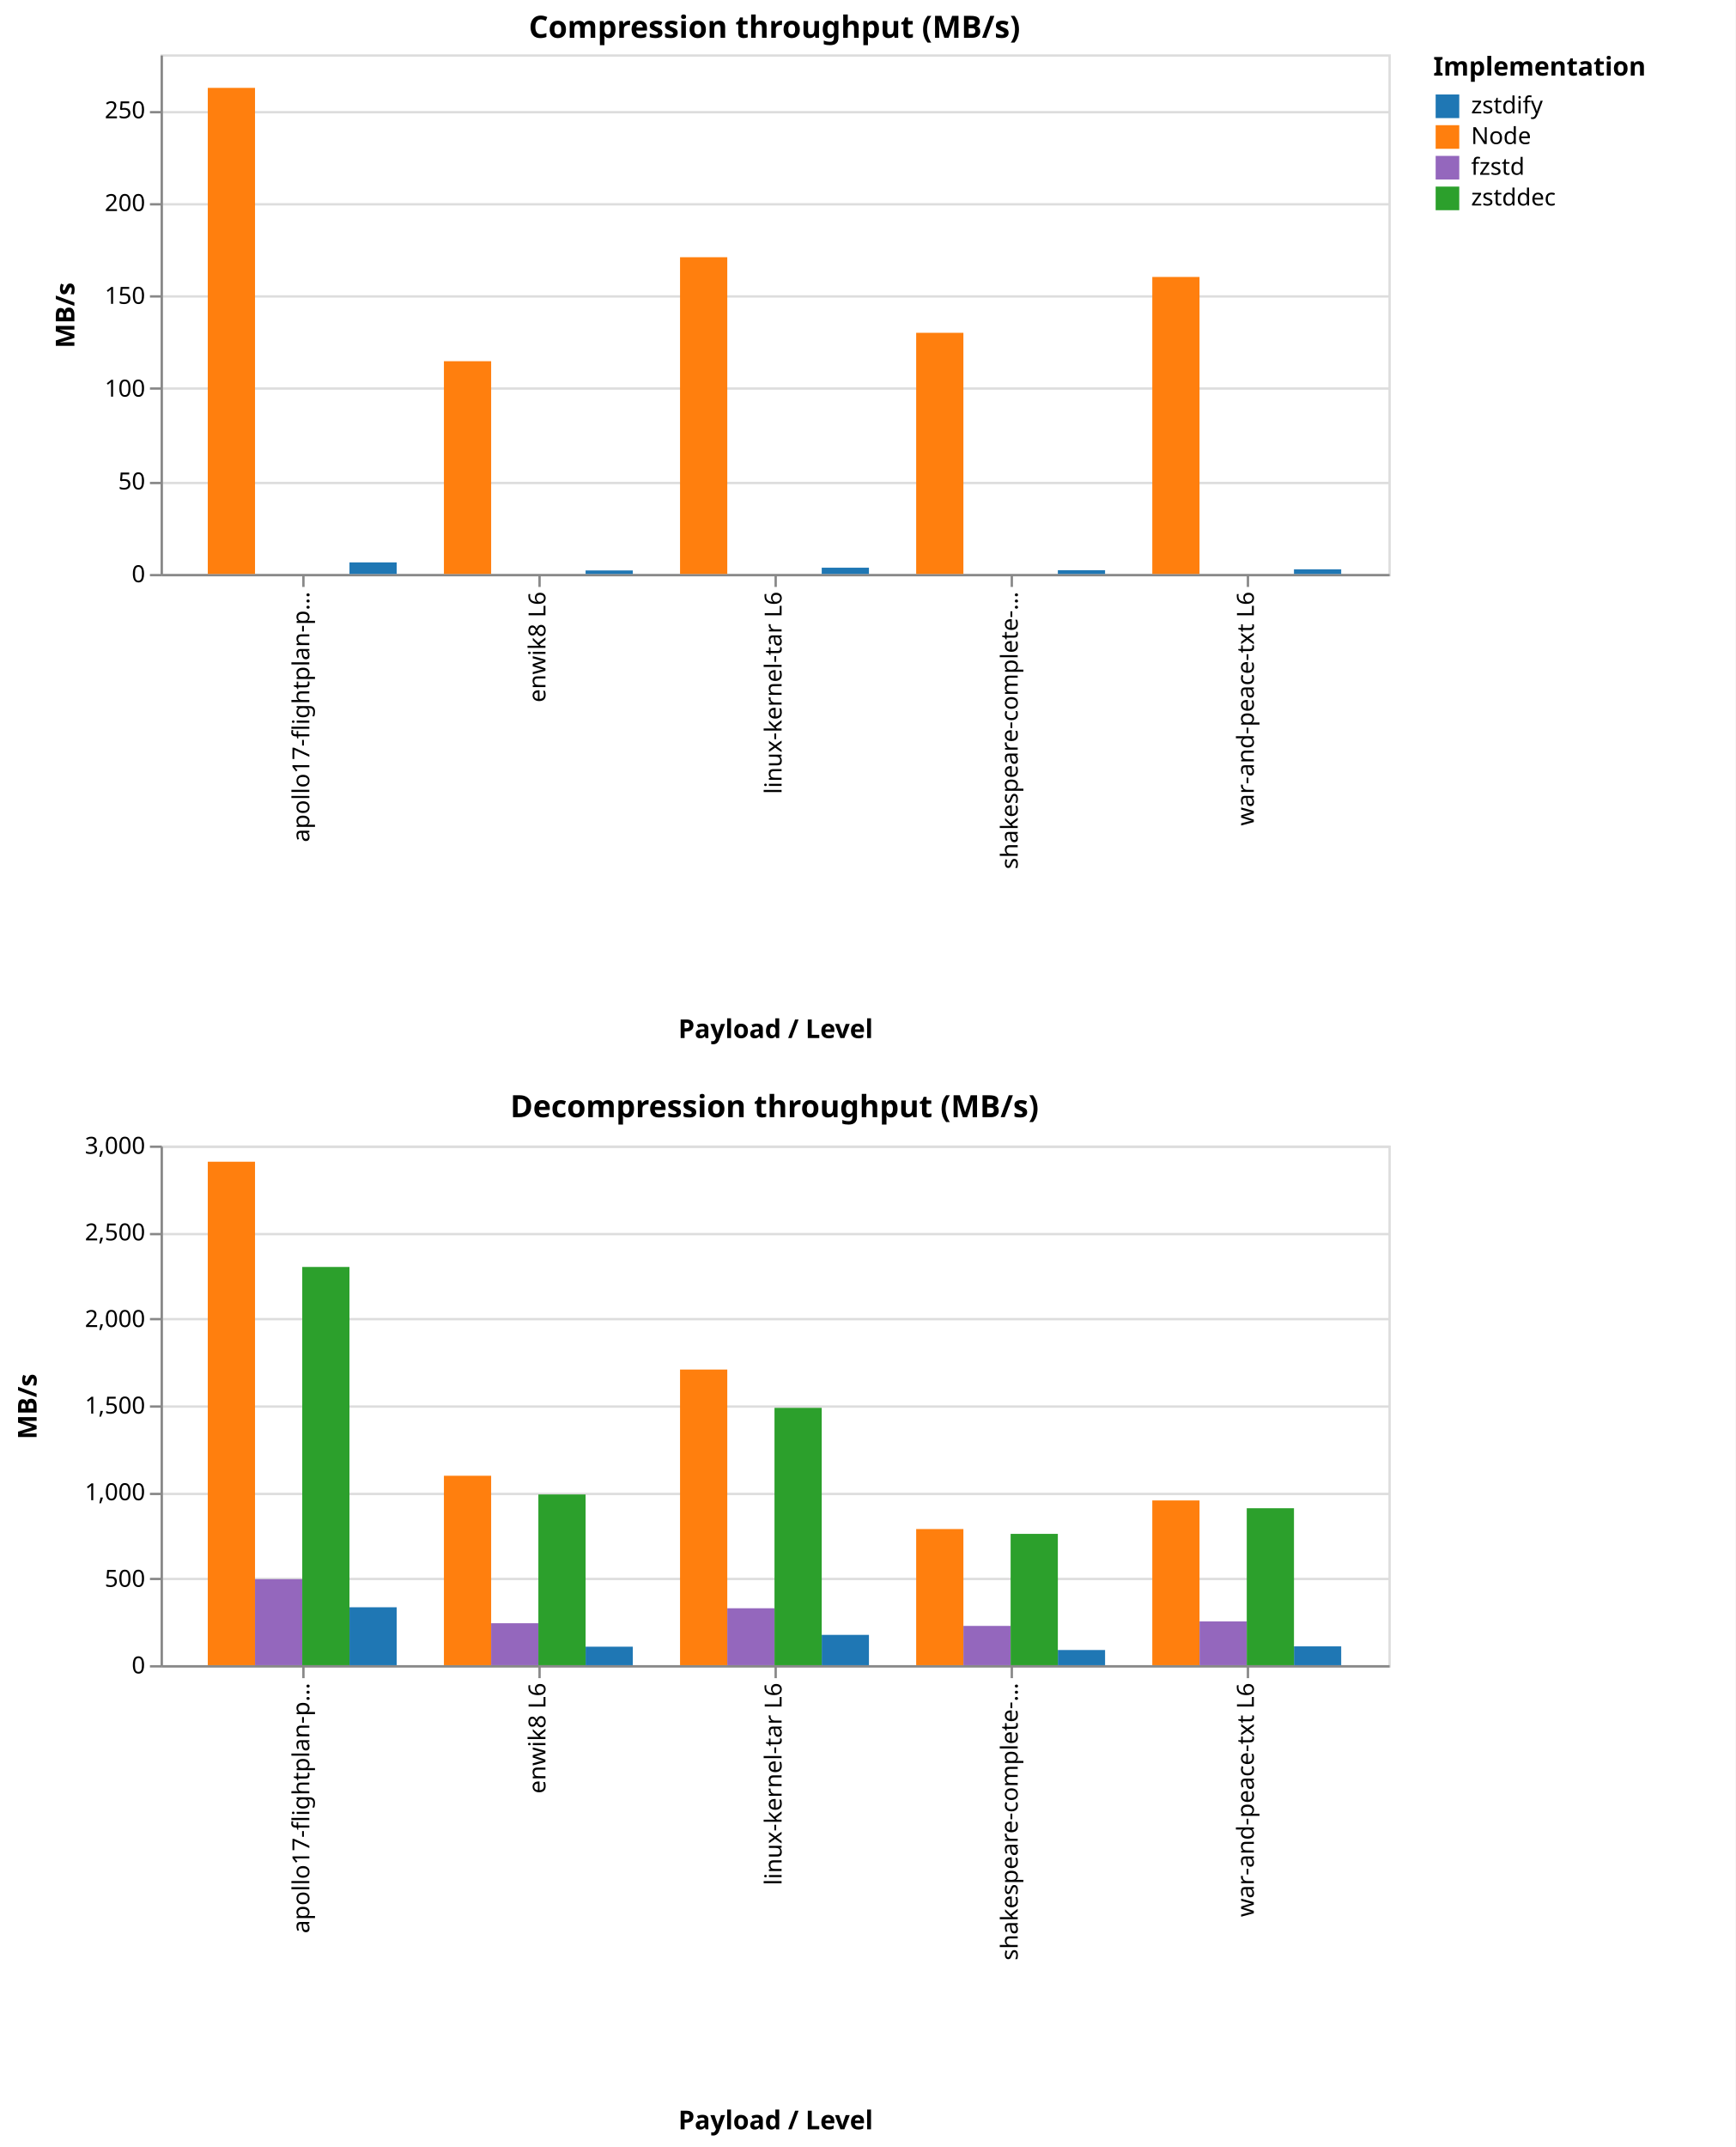
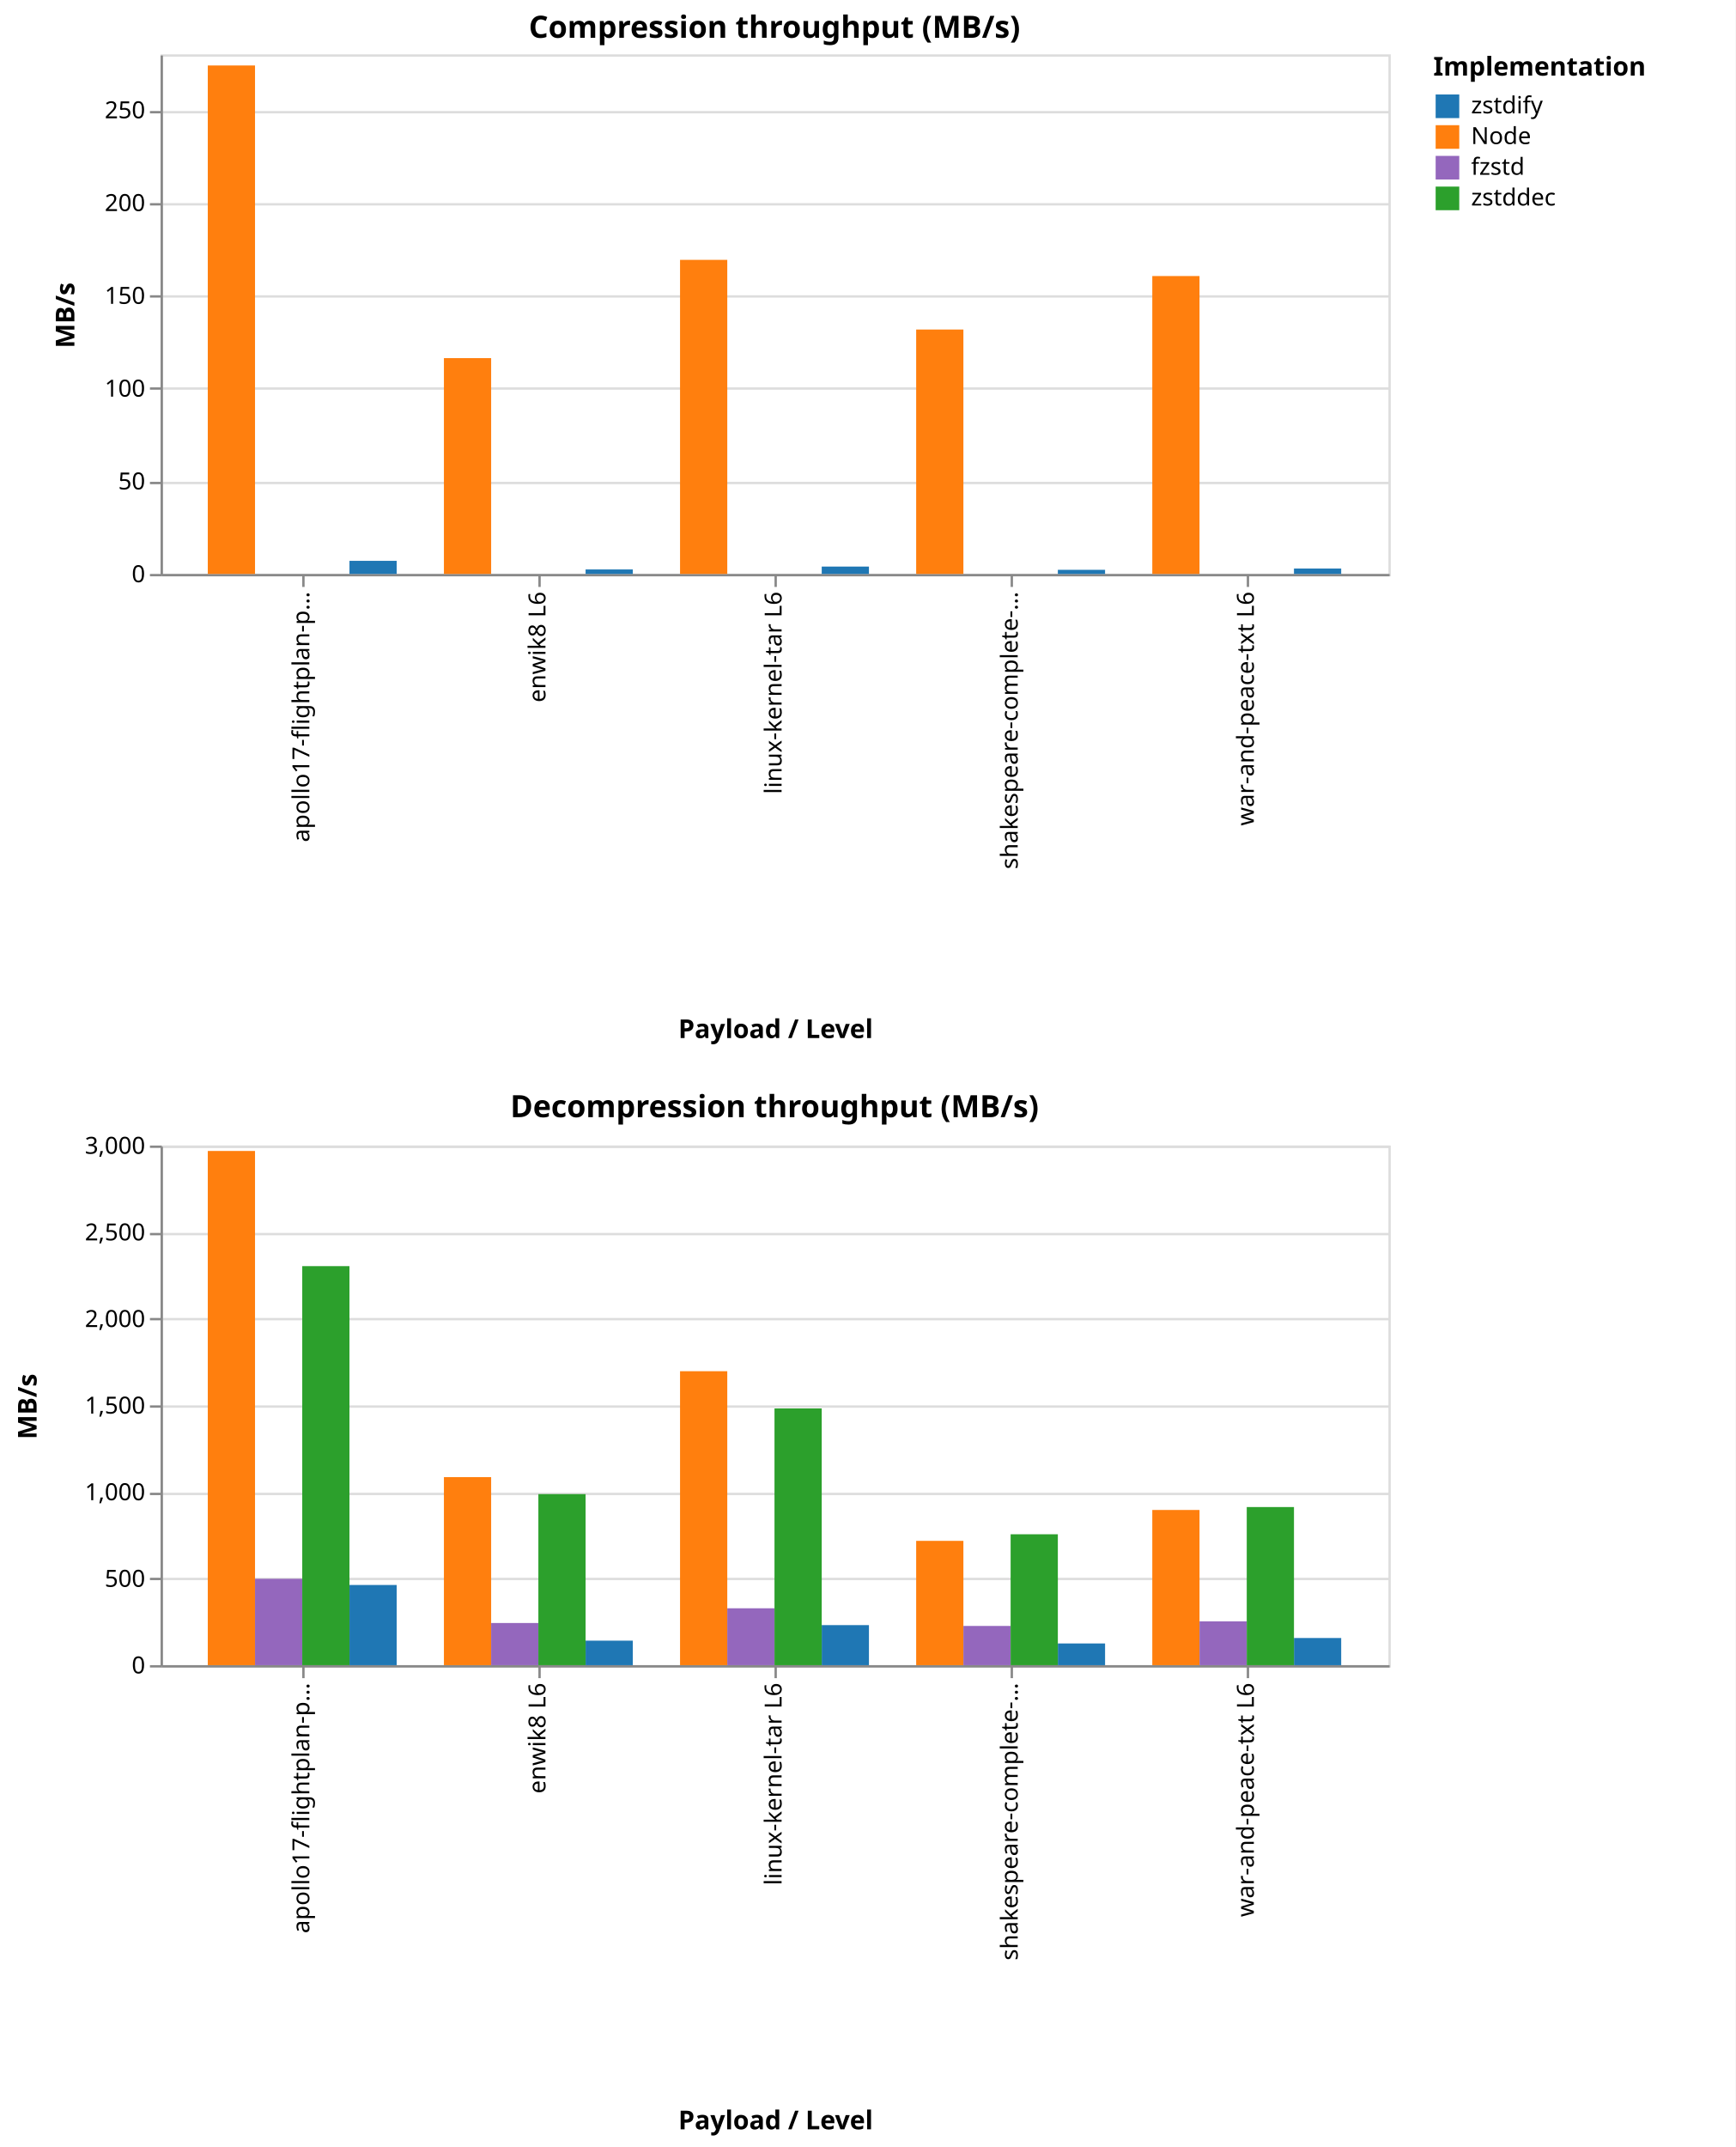
<svg xmlns="http://www.w3.org/2000/svg" version="1.1" class="marks" width="735" height="909" viewBox="0 0 735 909">
  <rect width="735" height="909" fill="white" />
  <g fill="none" stroke-miterlimit="10" transform="translate(68,23)">
    <g class="mark-group role-frame root" role="graphics-object" aria-roledescription="group mark container">
      <g transform="translate(0,0)">
        <path class="background" aria-hidden="true" d="M0,0h0v0h0Z" />
        <g>
          <g class="mark-group role-scope concat_0_group" role="graphics-object" aria-roledescription="group mark container">
            <g transform="translate(0,0)">
              <path class="background" aria-hidden="true" d="M0.5,0.5h520v220h-520Z" stroke="#ddd" />
              <g>
                <g class="mark-group role-axis" aria-hidden="true">
                  <g transform="translate(0.5,0.5)">
                    <path class="background" aria-hidden="true" d="M0,0h0v0h0Z" pointer-events="none" />
                    <g>
                      <g class="mark-rule role-axis-grid" pointer-events="none">
                        <line transform="translate(0,220)" x2="520" y2="0" stroke="#ddd" stroke-width="1" opacity="1" />
                        <line transform="translate(0,181)" x2="520" y2="0" stroke="#ddd" stroke-width="1" opacity="1" />
                        <line transform="translate(0,141)" x2="520" y2="0" stroke="#ddd" stroke-width="1" opacity="1" />
                        <line transform="translate(0,102)" x2="520" y2="0" stroke="#ddd" stroke-width="1" opacity="1" />
                        <line transform="translate(0,63)" x2="520" y2="0" stroke="#ddd" stroke-width="1" opacity="1" />
                        <line transform="translate(0,24)" x2="520" y2="0" stroke="#ddd" stroke-width="1" opacity="1" />
                      </g>
                    </g>
                    <path class="foreground" aria-hidden="true" d="" pointer-events="none" display="none" />
                  </g>
                </g>
                <g class="mark-group role-axis" role="graphics-symbol" aria-roledescription="axis" aria-label="X-axis titled 'Payload / Level' for a discrete scale with 5 values: apollo17-flightplan-pdf L6, enwik8 L6, linux-kernel-tar L6, shakespeare-complete-txt L6, war-and-peace-txt L6">
                  <g transform="translate(0.5,220.5)">
                    <path class="background" aria-hidden="true" d="M0,0h0v0h0Z" pointer-events="none" />
                    <g>
                      <g class="mark-rule role-axis-tick" pointer-events="none">
                        <line transform="translate(60,0)" x2="0" y2="5" stroke="#888" stroke-width="1" opacity="1" />
                        <line transform="translate(160,0)" x2="0" y2="5" stroke="#888" stroke-width="1" opacity="1" />
                        <line transform="translate(260,0)" x2="0" y2="5" stroke="#888" stroke-width="1" opacity="1" />
                        <line transform="translate(360,0)" x2="0" y2="5" stroke="#888" stroke-width="1" opacity="1" />
                        <line transform="translate(460,0)" x2="0" y2="5" stroke="#888" stroke-width="1" opacity="1" />
                      </g>
                      <g class="mark-text role-axis-label" pointer-events="none">
                        <text text-anchor="end" transform="translate(59.5,7) rotate(270) translate(0,3)" font-family="sans-serif" font-size="10px" fill="#000" opacity="1">apollo17-flightplan-p…</text>
                        <text text-anchor="end" transform="translate(159.5,7) rotate(270) translate(0,3)" font-family="sans-serif" font-size="10px" fill="#000" opacity="1">enwik8 L6</text>
                        <text text-anchor="end" transform="translate(259.5,7) rotate(270) translate(0,3)" font-family="sans-serif" font-size="10px" fill="#000" opacity="1">linux-kernel-tar L6</text>
                        <text text-anchor="end" transform="translate(359.5,7) rotate(270) translate(0,3)" font-family="sans-serif" font-size="10px" fill="#000" opacity="1">shakespeare-complete-…</text>
                        <text text-anchor="end" transform="translate(459.5,7) rotate(270) translate(0,3)" font-family="sans-serif" font-size="10px" fill="#000" opacity="1">war-and-peace-txt L6</text>
                      </g>
                      <g class="mark-rule role-axis-domain" pointer-events="none">
                        <line transform="translate(0,0)" x2="520" y2="0" stroke="#888" stroke-width="1" opacity="1" />
                      </g>
                      <g class="mark-text role-axis-title" pointer-events="none">
                        <text text-anchor="middle" transform="translate(260,196)" font-family="sans-serif" font-size="11px" font-weight="bold" fill="#000" opacity="1">Payload / Level</text>
                      </g>
                    </g>
                    <path class="foreground" aria-hidden="true" d="" pointer-events="none" display="none" />
                  </g>
                </g>
                <g class="mark-group role-axis" role="graphics-symbol" aria-roledescription="axis" aria-label="Y-axis titled 'MB/s' for a linear scale with values from 0 to 280">
                  <g transform="translate(0.5,0.5)">
                    <path class="background" aria-hidden="true" d="M0,0h0v0h0Z" pointer-events="none" />
                    <g>
                      <g class="mark-rule role-axis-tick" pointer-events="none">
                        <line transform="translate(0,220)" x2="-5" y2="0" stroke="#888" stroke-width="1" opacity="1" />
                        <line transform="translate(0,181)" x2="-5" y2="0" stroke="#888" stroke-width="1" opacity="1" />
                        <line transform="translate(0,141)" x2="-5" y2="0" stroke="#888" stroke-width="1" opacity="1" />
                        <line transform="translate(0,102)" x2="-5" y2="0" stroke="#888" stroke-width="1" opacity="1" />
                        <line transform="translate(0,63)" x2="-5" y2="0" stroke="#888" stroke-width="1" opacity="1" />
                        <line transform="translate(0,24)" x2="-5" y2="0" stroke="#888" stroke-width="1" opacity="1" />
                      </g>
                      <g class="mark-text role-axis-label" pointer-events="none">
                        <text text-anchor="end" transform="translate(-7,223)" font-family="sans-serif" font-size="10px" fill="#000" opacity="1">0</text>
                        <text text-anchor="end" transform="translate(-7,183.7143)" font-family="sans-serif" font-size="10px" fill="#000" opacity="1">50</text>
                        <text text-anchor="end" transform="translate(-7,144.4286)" font-family="sans-serif" font-size="10px" fill="#000" opacity="1">100</text>
                        <text text-anchor="end" transform="translate(-7,105.1429)" font-family="sans-serif" font-size="10px" fill="#000" opacity="1">150</text>
                        <text text-anchor="end" transform="translate(-7,65.85714)" font-family="sans-serif" font-size="10px" fill="#000" opacity="1">200</text>
                        <text text-anchor="end" transform="translate(-7,26.57143)" font-family="sans-serif" font-size="10px" fill="#000" opacity="1">250</text>
                      </g>
                      <g class="mark-rule role-axis-domain" pointer-events="none">
                        <line transform="translate(0,220)" x2="0" y2="-220" stroke="#888" stroke-width="1" opacity="1" />
                      </g>
                      <g class="mark-text role-axis-title" pointer-events="none">
                        <text text-anchor="middle" transform="translate(-35,110) rotate(-90) translate(0,-2)" font-family="sans-serif" font-size="11px" font-weight="bold" fill="#000" opacity="1">MB/s</text>
                      </g>
                    </g>
                    <path class="foreground" aria-hidden="true" d="" pointer-events="none" display="none" />
                  </g>
                </g>
                <g class="mark-rect role-mark concat_0_marks" role="graphics-object" aria-roledescription="rect mark container">
-                   <path aria-label="Payload / Level: war-and-peace-txt L6; MB/s: 2.47999754884; impl: zstdify" role="graphics-symbol" aria-roledescription="bar" d="M480,218.051h20v1.949h-20Z" fill="#1f77b4" />
-                   <path aria-label="Payload / Level: war-and-peace-txt L6; MB/s: 160.033110662; impl: Node" role="graphics-symbol" aria-roledescription="bar" d="M420,94.26h20v125.74h-20Z" fill="#ff7f0e" />
-                   <path aria-label="Payload / Level: shakespeare-complete-txt L6; MB/s: 2.01606274563; impl: zstdify" role="graphics-symbol" aria-roledescription="bar" d="M380,218.416h20v1.584h-20Z" fill="#1f77b4" />
-                   <path aria-label="Payload / Level: shakespeare-complete-txt L6; MB/s: 129.945244303; impl: Node" role="graphics-symbol" aria-roledescription="bar" d="M320,117.9h20v102.1h-20Z" fill="#ff7f0e" />
-                   <path aria-label="Payload / Level: enwik8 L6; MB/s: 1.89022007761; impl: zstdify" role="graphics-symbol" aria-roledescription="bar" d="M180,218.515h20v1.485h-20Z" fill="#1f77b4" />
-                   <path aria-label="Payload / Level: enwik8 L6; MB/s: 114.635015338; impl: Node" role="graphics-symbol" aria-roledescription="bar" d="M120,129.93h20v90.07h-20Z" fill="#ff7f0e" />
-                   <path aria-label="Payload / Level: linux-kernel-tar L6; MB/s: 3.36367051203; impl: zstdify" role="graphics-symbol" aria-roledescription="bar" d="M280,217.357h20v2.643h-20Z" fill="#1f77b4" />
-                   <path aria-label="Payload / Level: linux-kernel-tar L6; MB/s: 170.667833341; impl: Node" role="graphics-symbol" aria-roledescription="bar" d="M220,85.904h20v134.096h-20Z" fill="#ff7f0e" />
-                   <path aria-label="Payload / Level: apollo17-flightplan-pdf L6; MB/s: 6.22314489862; impl: zstdify" role="graphics-symbol" aria-roledescription="bar" d="M80,215.11h20v4.89h-20Z" fill="#1f77b4" />
-                   <path aria-label="Payload / Level: apollo17-flightplan-pdf L6; MB/s: 261.921778264; impl: Node" role="graphics-symbol" aria-roledescription="bar" d="M20,14.204h20v205.796h-20Z" fill="#ff7f0e" />
+                   <path aria-label="Payload / Level: war-and-peace-txt L6; MB/s: 2.91429609471; impl: zstdify" role="graphics-symbol" aria-roledescription="bar" d="M480,217.71h20v2.29h-20Z" fill="#1f77b4" />
+                   <path aria-label="Payload / Level: war-and-peace-txt L6; MB/s: 160.52653847; impl: Node" role="graphics-symbol" aria-roledescription="bar" d="M420,93.872h20v126.128h-20Z" fill="#ff7f0e" />
+                   <path aria-label="Payload / Level: shakespeare-complete-txt L6; MB/s: 2.22524904381; impl: zstdify" role="graphics-symbol" aria-roledescription="bar" d="M380,218.252h20v1.748h-20Z" fill="#1f77b4" />
+                   <path aria-label="Payload / Level: shakespeare-complete-txt L6; MB/s: 131.707295906; impl: Node" role="graphics-symbol" aria-roledescription="bar" d="M320,116.516h20v103.484h-20Z" fill="#ff7f0e" />
+                   <path aria-label="Payload / Level: enwik8 L6; MB/s: 2.42601138527; impl: zstdify" role="graphics-symbol" aria-roledescription="bar" d="M180,218.094h20v1.906h-20Z" fill="#1f77b4" />
+                   <path aria-label="Payload / Level: enwik8 L6; MB/s: 116.29550737; impl: Node" role="graphics-symbol" aria-roledescription="bar" d="M120,128.625h20v91.375h-20Z" fill="#ff7f0e" />
+                   <path aria-label="Payload / Level: linux-kernel-tar L6; MB/s: 3.97691175047; impl: zstdify" role="graphics-symbol" aria-roledescription="bar" d="M280,216.875h20v3.125h-20Z" fill="#1f77b4" />
+                   <path aria-label="Payload / Level: linux-kernel-tar L6; MB/s: 169.248002583; impl: Node" role="graphics-symbol" aria-roledescription="bar" d="M220,87.019h20v132.981h-20Z" fill="#ff7f0e" />
+                   <path aria-label="Payload / Level: apollo17-flightplan-pdf L6; MB/s: 7.06872302412; impl: zstdify" role="graphics-symbol" aria-roledescription="bar" d="M80,214.446h20v5.554h-20Z" fill="#1f77b4" />
+                   <path aria-label="Payload / Level: apollo17-flightplan-pdf L6; MB/s: 273.988901221; impl: Node" role="graphics-symbol" aria-roledescription="bar" d="M20,4.723h20v215.277h-20Z" fill="#ff7f0e" />
                </g>
                <g class="mark-group role-title">
                  <g transform="translate(260,-17)">
                    <path class="background" aria-hidden="true" d="M0,0h0v0h0Z" pointer-events="none" />
                    <g>
                      <g class="mark-text role-title-text" role="graphics-symbol" aria-roledescription="title" aria-label="Title text 'Compression throughput (MB/s)'" pointer-events="none">
                        <text text-anchor="middle" transform="translate(0,10)" font-family="sans-serif" font-size="13px" font-weight="bold" fill="#000" opacity="1">Compression throughput (MB/s)</text>
                      </g>
                    </g>
                    <path class="foreground" aria-hidden="true" d="" pointer-events="none" display="none" />
                  </g>
                </g>
              </g>
              <path class="foreground" aria-hidden="true" d="" display="none" />
            </g>
          </g>
          <g class="mark-group role-scope concat_1_group" role="graphics-object" aria-roledescription="group mark container">
            <g transform="translate(0,462)">
              <path class="background" aria-hidden="true" d="M0.5,0.5h520v220h-520Z" stroke="#ddd" />
              <g>
                <g class="mark-group role-axis" aria-hidden="true">
                  <g transform="translate(0.5,0.5)">
                    <path class="background" aria-hidden="true" d="M0,0h0v0h0Z" pointer-events="none" />
                    <g>
                      <g class="mark-rule role-axis-grid" pointer-events="none">
                        <line transform="translate(0,220)" x2="520" y2="0" stroke="#ddd" stroke-width="1" opacity="1" />
                        <line transform="translate(0,183)" x2="520" y2="0" stroke="#ddd" stroke-width="1" opacity="1" />
                        <line transform="translate(0,147)" x2="520" y2="0" stroke="#ddd" stroke-width="1" opacity="1" />
                        <line transform="translate(0,110)" x2="520" y2="0" stroke="#ddd" stroke-width="1" opacity="1" />
                        <line transform="translate(0,73)" x2="520" y2="0" stroke="#ddd" stroke-width="1" opacity="1" />
                        <line transform="translate(0,37)" x2="520" y2="0" stroke="#ddd" stroke-width="1" opacity="1" />
                        <line transform="translate(0,0)" x2="520" y2="0" stroke="#ddd" stroke-width="1" opacity="1" />
                      </g>
                    </g>
                    <path class="foreground" aria-hidden="true" d="" pointer-events="none" display="none" />
                  </g>
                </g>
                <g class="mark-group role-axis" role="graphics-symbol" aria-roledescription="axis" aria-label="X-axis titled 'Payload / Level' for a discrete scale with 5 values: apollo17-flightplan-pdf L6, enwik8 L6, linux-kernel-tar L6, shakespeare-complete-txt L6, war-and-peace-txt L6">
                  <g transform="translate(0.5,220.5)">
                    <path class="background" aria-hidden="true" d="M0,0h0v0h0Z" pointer-events="none" />
                    <g>
                      <g class="mark-rule role-axis-tick" pointer-events="none">
                        <line transform="translate(60,0)" x2="0" y2="5" stroke="#888" stroke-width="1" opacity="1" />
                        <line transform="translate(160,0)" x2="0" y2="5" stroke="#888" stroke-width="1" opacity="1" />
                        <line transform="translate(260,0)" x2="0" y2="5" stroke="#888" stroke-width="1" opacity="1" />
                        <line transform="translate(360,0)" x2="0" y2="5" stroke="#888" stroke-width="1" opacity="1" />
                        <line transform="translate(460,0)" x2="0" y2="5" stroke="#888" stroke-width="1" opacity="1" />
                      </g>
                      <g class="mark-text role-axis-label" pointer-events="none">
                        <text text-anchor="end" transform="translate(59.5,7) rotate(270) translate(0,3)" font-family="sans-serif" font-size="10px" fill="#000" opacity="1">apollo17-flightplan-p…</text>
                        <text text-anchor="end" transform="translate(159.5,7) rotate(270) translate(0,3)" font-family="sans-serif" font-size="10px" fill="#000" opacity="1">enwik8 L6</text>
                        <text text-anchor="end" transform="translate(259.5,7) rotate(270) translate(0,3)" font-family="sans-serif" font-size="10px" fill="#000" opacity="1">linux-kernel-tar L6</text>
                        <text text-anchor="end" transform="translate(359.5,7) rotate(270) translate(0,3)" font-family="sans-serif" font-size="10px" fill="#000" opacity="1">shakespeare-complete-…</text>
                        <text text-anchor="end" transform="translate(459.5,7) rotate(270) translate(0,3)" font-family="sans-serif" font-size="10px" fill="#000" opacity="1">war-and-peace-txt L6</text>
                      </g>
                      <g class="mark-rule role-axis-domain" pointer-events="none">
                        <line transform="translate(0,0)" x2="520" y2="0" stroke="#888" stroke-width="1" opacity="1" />
                      </g>
                      <g class="mark-text role-axis-title" pointer-events="none">
                        <text text-anchor="middle" transform="translate(260,196)" font-family="sans-serif" font-size="11px" font-weight="bold" fill="#000" opacity="1">Payload / Level</text>
                      </g>
                    </g>
                    <path class="foreground" aria-hidden="true" d="" pointer-events="none" display="none" />
                  </g>
                </g>
                <g class="mark-group role-axis" role="graphics-symbol" aria-roledescription="axis" aria-label="Y-axis titled 'MB/s' for a linear scale with values from 0 to 3,000">
                  <g transform="translate(0.5,0.5)">
                    <path class="background" aria-hidden="true" d="M0,0h0v0h0Z" pointer-events="none" />
                    <g>
                      <g class="mark-rule role-axis-tick" pointer-events="none">
                        <line transform="translate(0,220)" x2="-5" y2="0" stroke="#888" stroke-width="1" opacity="1" />
                        <line transform="translate(0,183)" x2="-5" y2="0" stroke="#888" stroke-width="1" opacity="1" />
                        <line transform="translate(0,147)" x2="-5" y2="0" stroke="#888" stroke-width="1" opacity="1" />
                        <line transform="translate(0,110)" x2="-5" y2="0" stroke="#888" stroke-width="1" opacity="1" />
                        <line transform="translate(0,73)" x2="-5" y2="0" stroke="#888" stroke-width="1" opacity="1" />
                        <line transform="translate(0,37)" x2="-5" y2="0" stroke="#888" stroke-width="1" opacity="1" />
                        <line transform="translate(0,0)" x2="-5" y2="0" stroke="#888" stroke-width="1" opacity="1" />
                      </g>
                      <g class="mark-text role-axis-label" pointer-events="none">
                        <text text-anchor="end" transform="translate(-7,223)" font-family="sans-serif" font-size="10px" fill="#000" opacity="1">0</text>
                        <text text-anchor="end" transform="translate(-7,186.3333)" font-family="sans-serif" font-size="10px" fill="#000" opacity="1">500</text>
                        <text text-anchor="end" transform="translate(-7,149.6667)" font-family="sans-serif" font-size="10px" fill="#000" opacity="1">1,000</text>
                        <text text-anchor="end" transform="translate(-7,113)" font-family="sans-serif" font-size="10px" fill="#000" opacity="1">1,500</text>
                        <text text-anchor="end" transform="translate(-7,76.33333)" font-family="sans-serif" font-size="10px" fill="#000" opacity="1">2,000</text>
                        <text text-anchor="end" transform="translate(-7,39.66667)" font-family="sans-serif" font-size="10px" fill="#000" opacity="1">2,500</text>
                        <text text-anchor="end" transform="translate(-7,3)" font-family="sans-serif" font-size="10px" fill="#000" opacity="1">3,000</text>
                      </g>
                      <g class="mark-rule role-axis-domain" pointer-events="none">
                        <line transform="translate(0,220)" x2="0" y2="-220" stroke="#888" stroke-width="1" opacity="1" />
                      </g>
                      <g class="mark-text role-axis-title" pointer-events="none">
                        <text text-anchor="middle" transform="translate(-51,110) rotate(-90) translate(0,-2)" font-family="sans-serif" font-size="11px" font-weight="bold" fill="#000" opacity="1">MB/s</text>
                      </g>
                    </g>
                    <path class="foreground" aria-hidden="true" d="" pointer-events="none" display="none" />
                  </g>
                </g>
                <g class="mark-rect role-mark concat_1_marks" role="graphics-object" aria-roledescription="rect mark container">
-                   <path aria-label="Payload / Level: war-and-peace-txt L6; MB/s: 108.524692737; impl: zstdify" role="graphics-symbol" aria-roledescription="bar" d="M480,212.042h20v7.958h-20Z" fill="#1f77b4" />
-                   <path aria-label="Payload / Level: war-and-peace-txt L6; MB/s: 950.997900805; impl: Node" role="graphics-symbol" aria-roledescription="bar" d="M420,150.26h20v69.74h-20Z" fill="#ff7f0e" />
-                   <path aria-label="Payload / Level: war-and-peace-txt L6; MB/s: 252.503993079; impl: fzstd" role="graphics-symbol" aria-roledescription="bar" d="M440,201.483h20v18.517h-20Z" fill="#9467bd" />
-                   <path aria-label="Payload / Level: war-and-peace-txt L6; MB/s: 906.059701492; impl: zstddec" role="graphics-symbol" aria-roledescription="bar" d="M460,153.556h20v66.444h-20Z" fill="#2ca02c" />
-                   <path aria-label="Payload / Level: shakespeare-complete-txt L6; MB/s: 87.4515786547; impl: zstdify" role="graphics-symbol" aria-roledescription="bar" d="M380,213.587h20v6.413h-20Z" fill="#1f77b4" />
-                   <path aria-label="Payload / Level: shakespeare-complete-txt L6; MB/s: 785.838187699; impl: Node" role="graphics-symbol" aria-roledescription="bar" d="M320,162.372h20v57.628h-20Z" fill="#ff7f0e" />
-                   <path aria-label="Payload / Level: shakespeare-complete-txt L6; MB/s: 226.657008872; impl: fzstd" role="graphics-symbol" aria-roledescription="bar" d="M340,203.378h20v16.622h-20Z" fill="#9467bd" />
-                   <path aria-label="Payload / Level: shakespeare-complete-txt L6; MB/s: 758.029069467; impl: zstddec" role="graphics-symbol" aria-roledescription="bar" d="M360,164.411h20v55.589h-20Z" fill="#2ca02c" />
-                   <path aria-label="Payload / Level: enwik8 L6; MB/s: 106.664670176; impl: zstdify" role="graphics-symbol" aria-roledescription="bar" d="M180,212.178h20v7.822h-20Z" fill="#1f77b4" />
-                   <path aria-label="Payload / Level: enwik8 L6; MB/s: 1093.54816843; impl: Node" role="graphics-symbol" aria-roledescription="bar" d="M120,139.806h20v80.194h-20Z" fill="#ff7f0e" />
-                   <path aria-label="Payload / Level: enwik8 L6; MB/s: 242.109443547; impl: fzstd" role="graphics-symbol" aria-roledescription="bar" d="M140,202.245h20v17.755h-20Z" fill="#9467bd" />
-                   <path aria-label="Payload / Level: enwik8 L6; MB/s: 985.503759397; impl: zstddec" role="graphics-symbol" aria-roledescription="bar" d="M160,147.73h20v72.27h-20Z" fill="#2ca02c" />
-                   <path aria-label="Payload / Level: linux-kernel-tar L6; MB/s: 174.861638354; impl: zstdify" role="graphics-symbol" aria-roledescription="bar" d="M280,207.177h20v12.823h-20Z" fill="#1f77b4" />
-                   <path aria-label="Payload / Level: linux-kernel-tar L6; MB/s: 1706.73611394; impl: Node" role="graphics-symbol" aria-roledescription="bar" d="M220,94.839h20v125.161h-20Z" fill="#ff7f0e" />
-                   <path aria-label="Payload / Level: linux-kernel-tar L6; MB/s: 328.522712088; impl: fzstd" role="graphics-symbol" aria-roledescription="bar" d="M240,195.908h20v24.092h-20Z" fill="#9467bd" />
-                   <path aria-label="Payload / Level: linux-kernel-tar L6; MB/s: 1485.58548156; impl: zstddec" role="graphics-symbol" aria-roledescription="bar" d="M260,111.057h20v108.943h-20Z" fill="#2ca02c" />
-                   <path aria-label="Payload / Level: apollo17-flightplan-pdf L6; MB/s: 334.262502256; impl: zstdify" role="graphics-symbol" aria-roledescription="bar" d="M80,195.487h20v24.513h-20Z" fill="#1f77b4" />
-                   <path aria-label="Payload / Level: apollo17-flightplan-pdf L6; MB/s: 2906.56200947; impl: Node" role="graphics-symbol" aria-roledescription="bar" d="M20,6.852h20v213.148h-20Z" fill="#ff7f0e" />
-                   <path aria-label="Payload / Level: apollo17-flightplan-pdf L6; MB/s: 496.44188229; impl: fzstd" role="graphics-symbol" aria-roledescription="bar" d="M40,183.594h20v36.406h-20Z" fill="#9467bd" />
-                   <path aria-label="Payload / Level: apollo17-flightplan-pdf L6; MB/s: 2299.01556612; impl: zstddec" role="graphics-symbol" aria-roledescription="bar" d="M60,51.406h20v168.594h-20Z" fill="#2ca02c" />
+                   <path aria-label="Payload / Level: war-and-peace-txt L6; MB/s: 156.794983057; impl: zstdify" role="graphics-symbol" aria-roledescription="bar" d="M480,208.502h20v11.498h-20Z" fill="#1f77b4" />
+                   <path aria-label="Payload / Level: war-and-peace-txt L6; MB/s: 896.029520299; impl: Node" role="graphics-symbol" aria-roledescription="bar" d="M420,154.291h20v65.709h-20Z" fill="#ff7f0e" />
+                   <path aria-label="Payload / Level: war-and-peace-txt L6; MB/s: 253.028117941; impl: fzstd" role="graphics-symbol" aria-roledescription="bar" d="M440,201.445h20v18.555h-20Z" fill="#9467bd" />
+                   <path aria-label="Payload / Level: war-and-peace-txt L6; MB/s: 912.872180452; impl: zstddec" role="graphics-symbol" aria-roledescription="bar" d="M460,153.056h20v66.944h-20Z" fill="#2ca02c" />
+                   <path aria-label="Payload / Level: shakespeare-complete-txt L6; MB/s: 125.328774872; impl: zstdify" role="graphics-symbol" aria-roledescription="bar" d="M380,210.809h20v9.191h-20Z" fill="#1f77b4" />
+                   <path aria-label="Payload / Level: shakespeare-complete-txt L6; MB/s: 717.700747185; impl: Node" role="graphics-symbol" aria-roledescription="bar" d="M320,167.369h20v52.631h-20Z" fill="#ff7f0e" />
+                   <path aria-label="Payload / Level: shakespeare-complete-txt L6; MB/s: 226.443950404; impl: fzstd" role="graphics-symbol" aria-roledescription="bar" d="M340,203.394h20v16.606h-20Z" fill="#9467bd" />
+                   <path aria-label="Payload / Level: shakespeare-complete-txt L6; MB/s: 755.688891106; impl: zstddec" role="graphics-symbol" aria-roledescription="bar" d="M360,164.583h20v55.417h-20Z" fill="#2ca02c" />
+                   <path aria-label="Payload / Level: enwik8 L6; MB/s: 141.479993399; impl: zstdify" role="graphics-symbol" aria-roledescription="bar" d="M180,209.625h20v10.375h-20Z" fill="#1f77b4" />
+                   <path aria-label="Payload / Level: enwik8 L6; MB/s: 1085.57567576; impl: Node" role="graphics-symbol" aria-roledescription="bar" d="M120,140.391h20v79.609h-20Z" fill="#ff7f0e" />
+                   <path aria-label="Payload / Level: enwik8 L6; MB/s: 243.383229662; impl: fzstd" role="graphics-symbol" aria-roledescription="bar" d="M140,202.152h20v17.848h-20Z" fill="#9467bd" />
+                   <path aria-label="Payload / Level: enwik8 L6; MB/s: 987.514055869; impl: zstddec" role="graphics-symbol" aria-roledescription="bar" d="M160,147.582h20v72.418h-20Z" fill="#2ca02c" />
+                   <path aria-label="Payload / Level: linux-kernel-tar L6; MB/s: 231.23126964; impl: zstdify" role="graphics-symbol" aria-roledescription="bar" d="M280,203.043h20v16.957h-20Z" fill="#1f77b4" />
+                   <path aria-label="Payload / Level: linux-kernel-tar L6; MB/s: 1697.12448481; impl: Node" role="graphics-symbol" aria-roledescription="bar" d="M220,95.544h20v124.456h-20Z" fill="#ff7f0e" />
+                   <path aria-label="Payload / Level: linux-kernel-tar L6; MB/s: 328.434835625; impl: fzstd" role="graphics-symbol" aria-roledescription="bar" d="M240,195.915h20v24.085h-20Z" fill="#9467bd" />
+                   <path aria-label="Payload / Level: linux-kernel-tar L6; MB/s: 1482.26010967; impl: zstddec" role="graphics-symbol" aria-roledescription="bar" d="M260,111.301h20v108.699h-20Z" fill="#2ca02c" />
+                   <path aria-label="Payload / Level: apollo17-flightplan-pdf L6; MB/s: 462.908884346; impl: zstdify" role="graphics-symbol" aria-roledescription="bar" d="M80,186.053h20v33.947h-20Z" fill="#1f77b4" />
+                   <path aria-label="Payload / Level: apollo17-flightplan-pdf L6; MB/s: 2968.67584249; impl: Node" role="graphics-symbol" aria-roledescription="bar" d="M20,2.297h20v217.703h-20Z" fill="#ff7f0e" />
+                   <path aria-label="Payload / Level: apollo17-flightplan-pdf L6; MB/s: 498.58085364; impl: fzstd" role="graphics-symbol" aria-roledescription="bar" d="M40,183.437h20v36.563h-20Z" fill="#9467bd" />
+                   <path aria-label="Payload / Level: apollo17-flightplan-pdf L6; MB/s: 2303.77566965; impl: zstddec" role="graphics-symbol" aria-roledescription="bar" d="M60,51.056h20v168.944h-20Z" fill="#2ca02c" />
                </g>
                <g class="mark-group role-title">
                  <g transform="translate(260,-22)">
                    <path class="background" aria-hidden="true" d="M0,0h0v0h0Z" pointer-events="none" />
                    <g>
                      <g class="mark-text role-title-text" role="graphics-symbol" aria-roledescription="title" aria-label="Title text 'Decompression throughput (MB/s)'" pointer-events="none">
                        <text text-anchor="middle" transform="translate(0,10)" font-family="sans-serif" font-size="13px" font-weight="bold" fill="#000" opacity="1">Decompression throughput (MB/s)</text>
                      </g>
                    </g>
                    <path class="foreground" aria-hidden="true" d="" pointer-events="none" display="none" />
                  </g>
                </g>
              </g>
              <path class="foreground" aria-hidden="true" d="" display="none" />
            </g>
          </g>
          <g class="mark-group role-legend" role="graphics-symbol" aria-roledescription="legend" aria-label="Symbol legend titled 'Implementation' for fill color with 4 values: zstdify, Node, fzstd, zstddec">
            <g transform="translate(539,0)">
              <path class="background" aria-hidden="true" d="M0,0h123v66h-123Z" pointer-events="none" />
              <g>
                <g class="mark-group role-legend-entry">
                  <g transform="translate(0,16)">
                    <path class="background" aria-hidden="true" d="M0,0h0v0h0Z" pointer-events="none" />
                    <g>
                      <g class="mark-group role-scope" role="graphics-object" aria-roledescription="group mark container">
                        <g transform="translate(0,0)">
                          <path class="background" aria-hidden="true" d="M0,0h72v11h-72Z" pointer-events="none" opacity="1" />
                          <g>
                            <g class="mark-symbol role-legend-symbol" pointer-events="none">
                              <path transform="translate(6,6)" d="M-5,-5h10v10h-10Z" fill="#1f77b4" stroke-width="1.5" opacity="1" />
                            </g>
                            <g class="mark-text role-legend-label" pointer-events="none">
                              <text text-anchor="start" transform="translate(16,9)" font-family="sans-serif" font-size="10px" fill="#000" opacity="1">zstdify</text>
                            </g>
                          </g>
                          <path class="foreground" aria-hidden="true" d="" pointer-events="none" display="none" />
                        </g>
                        <g transform="translate(0,13)">
                          <path class="background" aria-hidden="true" d="M0,0h72v11h-72Z" pointer-events="none" opacity="1" />
                          <g>
                            <g class="mark-symbol role-legend-symbol" pointer-events="none">
                              <path transform="translate(6,6)" d="M-5,-5h10v10h-10Z" fill="#ff7f0e" stroke-width="1.5" opacity="1" />
                            </g>
                            <g class="mark-text role-legend-label" pointer-events="none">
                              <text text-anchor="start" transform="translate(16,9)" font-family="sans-serif" font-size="10px" fill="#000" opacity="1">Node</text>
                            </g>
                          </g>
                          <path class="foreground" aria-hidden="true" d="" pointer-events="none" display="none" />
                        </g>
                        <g transform="translate(0,26)">
                          <path class="background" aria-hidden="true" d="M0,0h72v11h-72Z" pointer-events="none" opacity="1" />
                          <g>
                            <g class="mark-symbol role-legend-symbol" pointer-events="none">
                              <path transform="translate(6,6)" d="M-5,-5h10v10h-10Z" fill="#9467bd" stroke-width="1.5" opacity="1" />
                            </g>
                            <g class="mark-text role-legend-label" pointer-events="none">
                              <text text-anchor="start" transform="translate(16,9)" font-family="sans-serif" font-size="10px" fill="#000" opacity="1">fzstd</text>
                            </g>
                          </g>
                          <path class="foreground" aria-hidden="true" d="" pointer-events="none" display="none" />
                        </g>
                        <g transform="translate(0,39)">
                          <path class="background" aria-hidden="true" d="M0,0h72v11h-72Z" pointer-events="none" opacity="1" />
                          <g>
                            <g class="mark-symbol role-legend-symbol" pointer-events="none">
                              <path transform="translate(6,6)" d="M-5,-5h10v10h-10Z" fill="#2ca02c" stroke-width="1.5" opacity="1" />
                            </g>
                            <g class="mark-text role-legend-label" pointer-events="none">
                              <text text-anchor="start" transform="translate(16,9)" font-family="sans-serif" font-size="10px" fill="#000" opacity="1">zstddec</text>
                            </g>
                          </g>
                          <path class="foreground" aria-hidden="true" d="" pointer-events="none" display="none" />
                        </g>
                      </g>
                    </g>
                    <path class="foreground" aria-hidden="true" d="" pointer-events="none" display="none" />
                  </g>
                </g>
                <g class="mark-text role-legend-title" pointer-events="none">
                  <text text-anchor="start" transform="translate(0,9)" font-family="sans-serif" font-size="11px" font-weight="bold" fill="#000" opacity="1">Implementation</text>
                </g>
              </g>
              <path class="foreground" aria-hidden="true" d="" pointer-events="none" display="none" />
            </g>
          </g>
        </g>
        <path class="foreground" aria-hidden="true" d="" display="none" />
      </g>
    </g>
  </g>
</svg>
